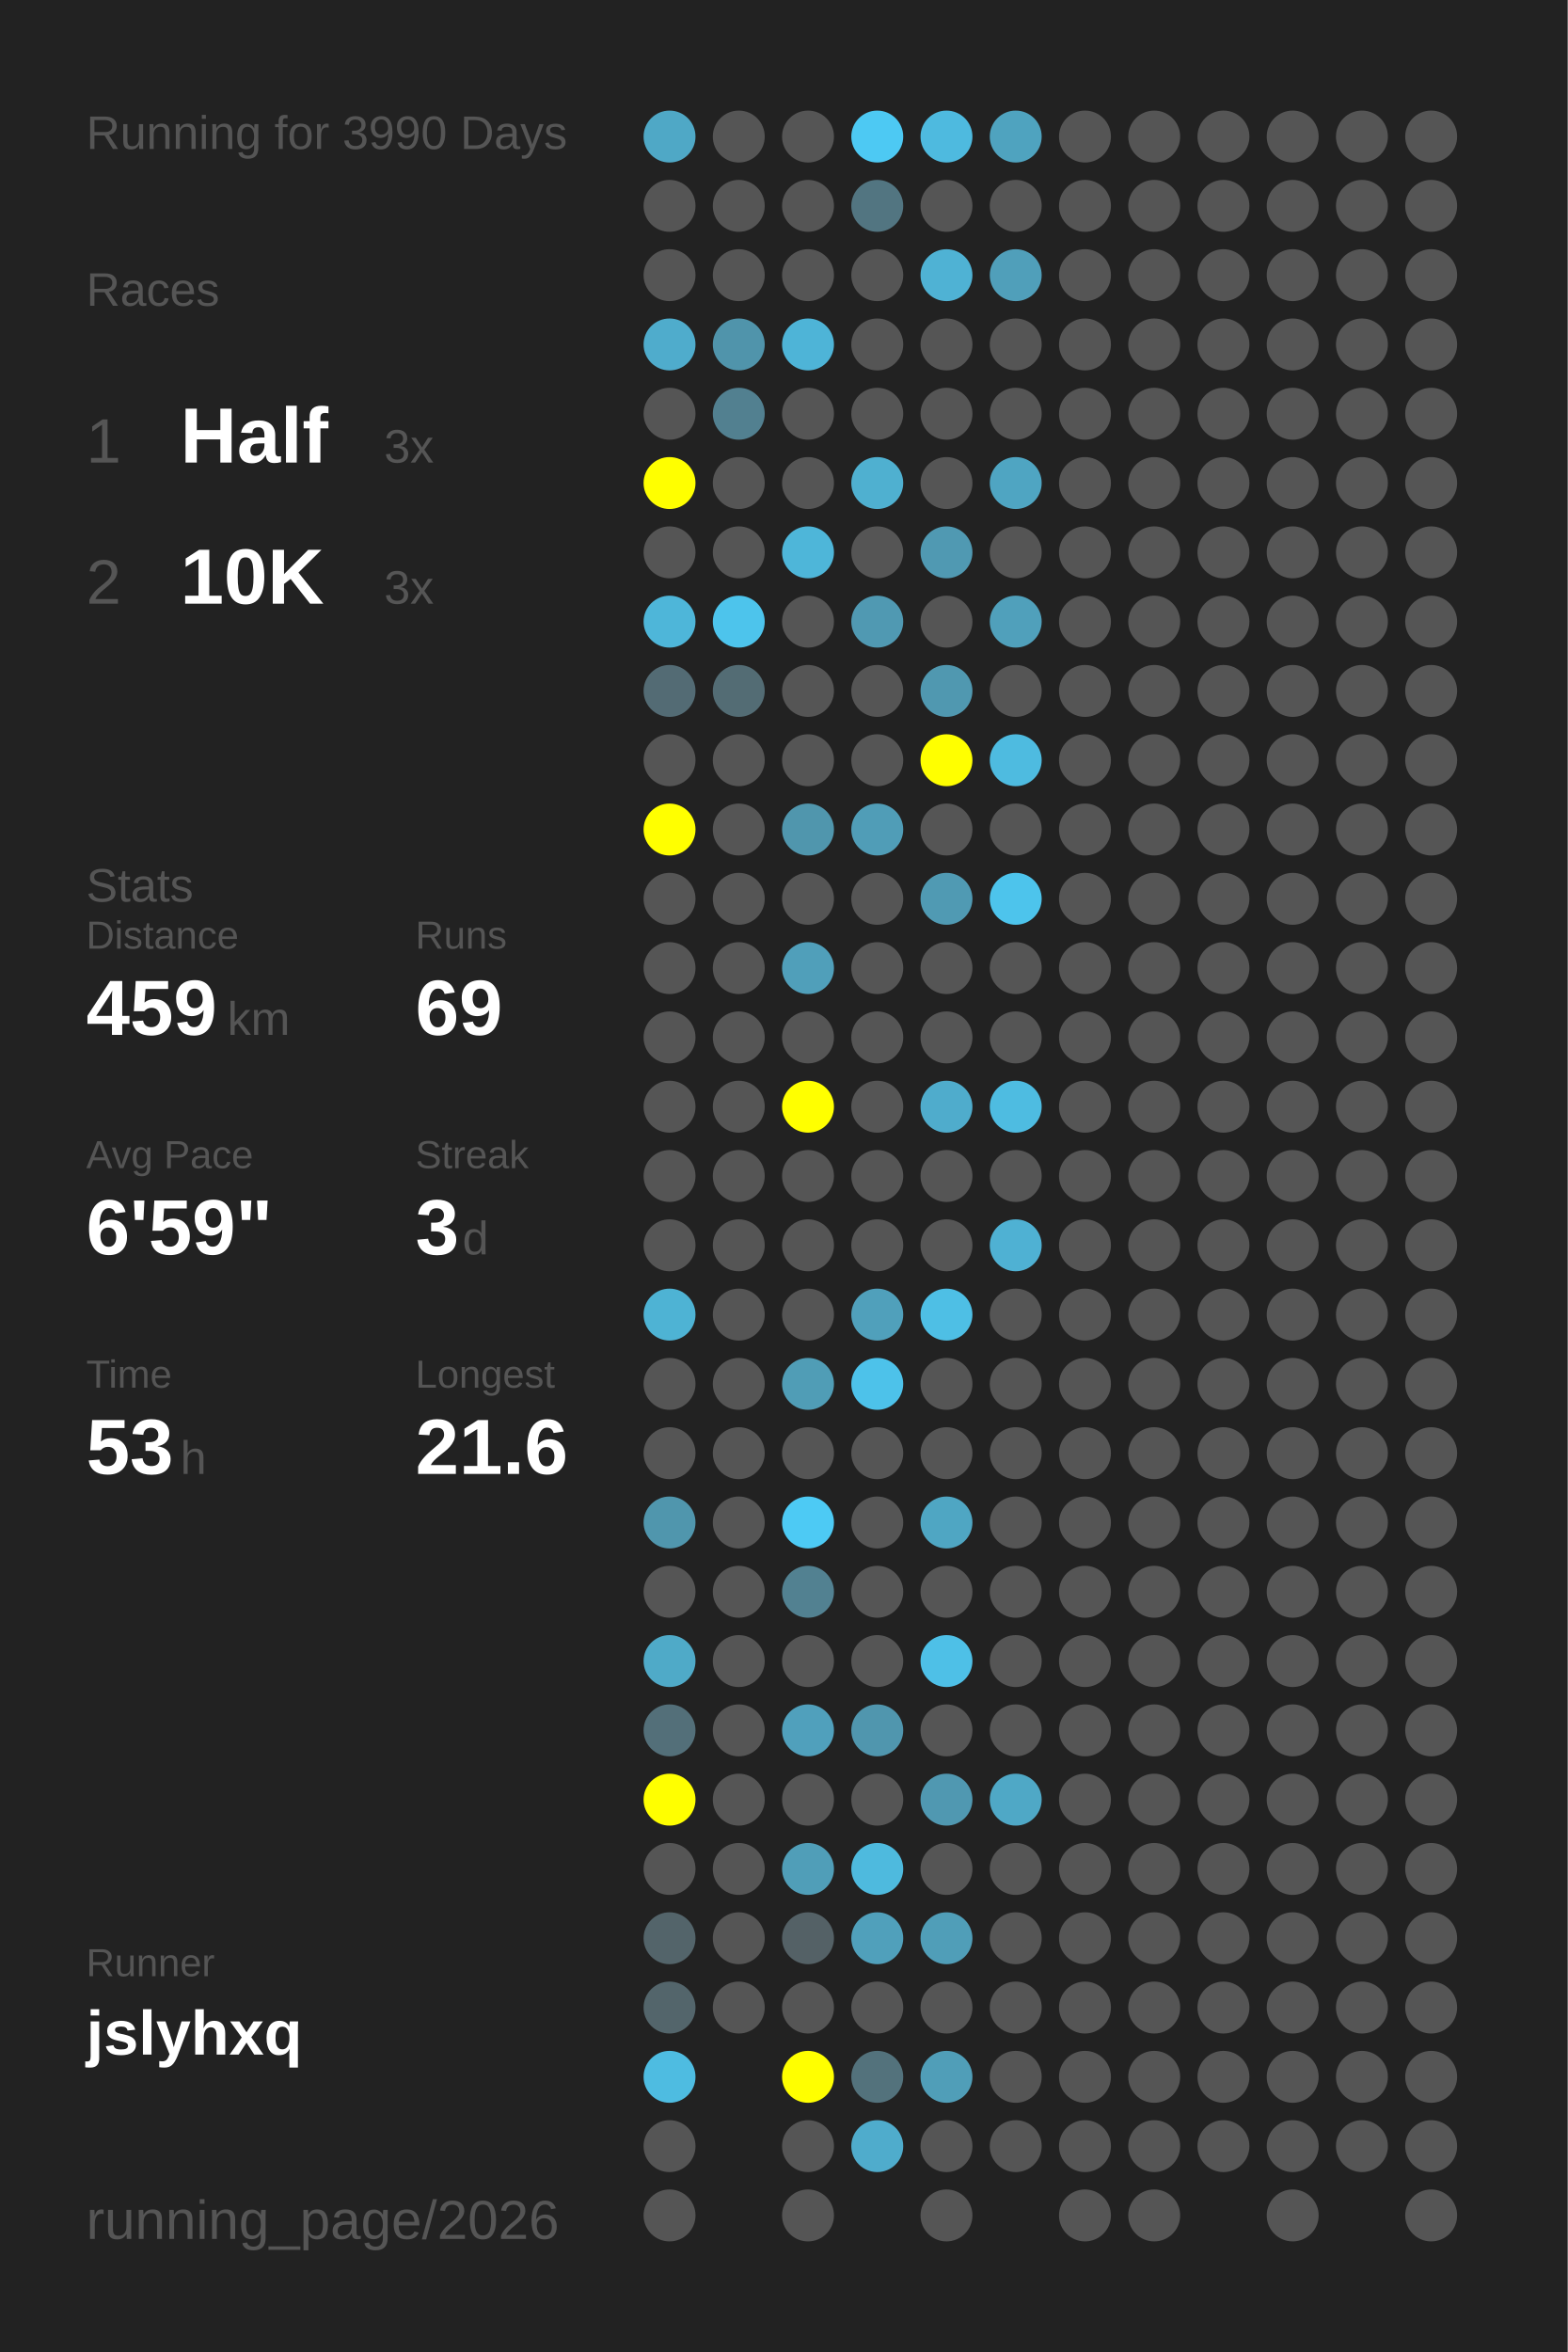
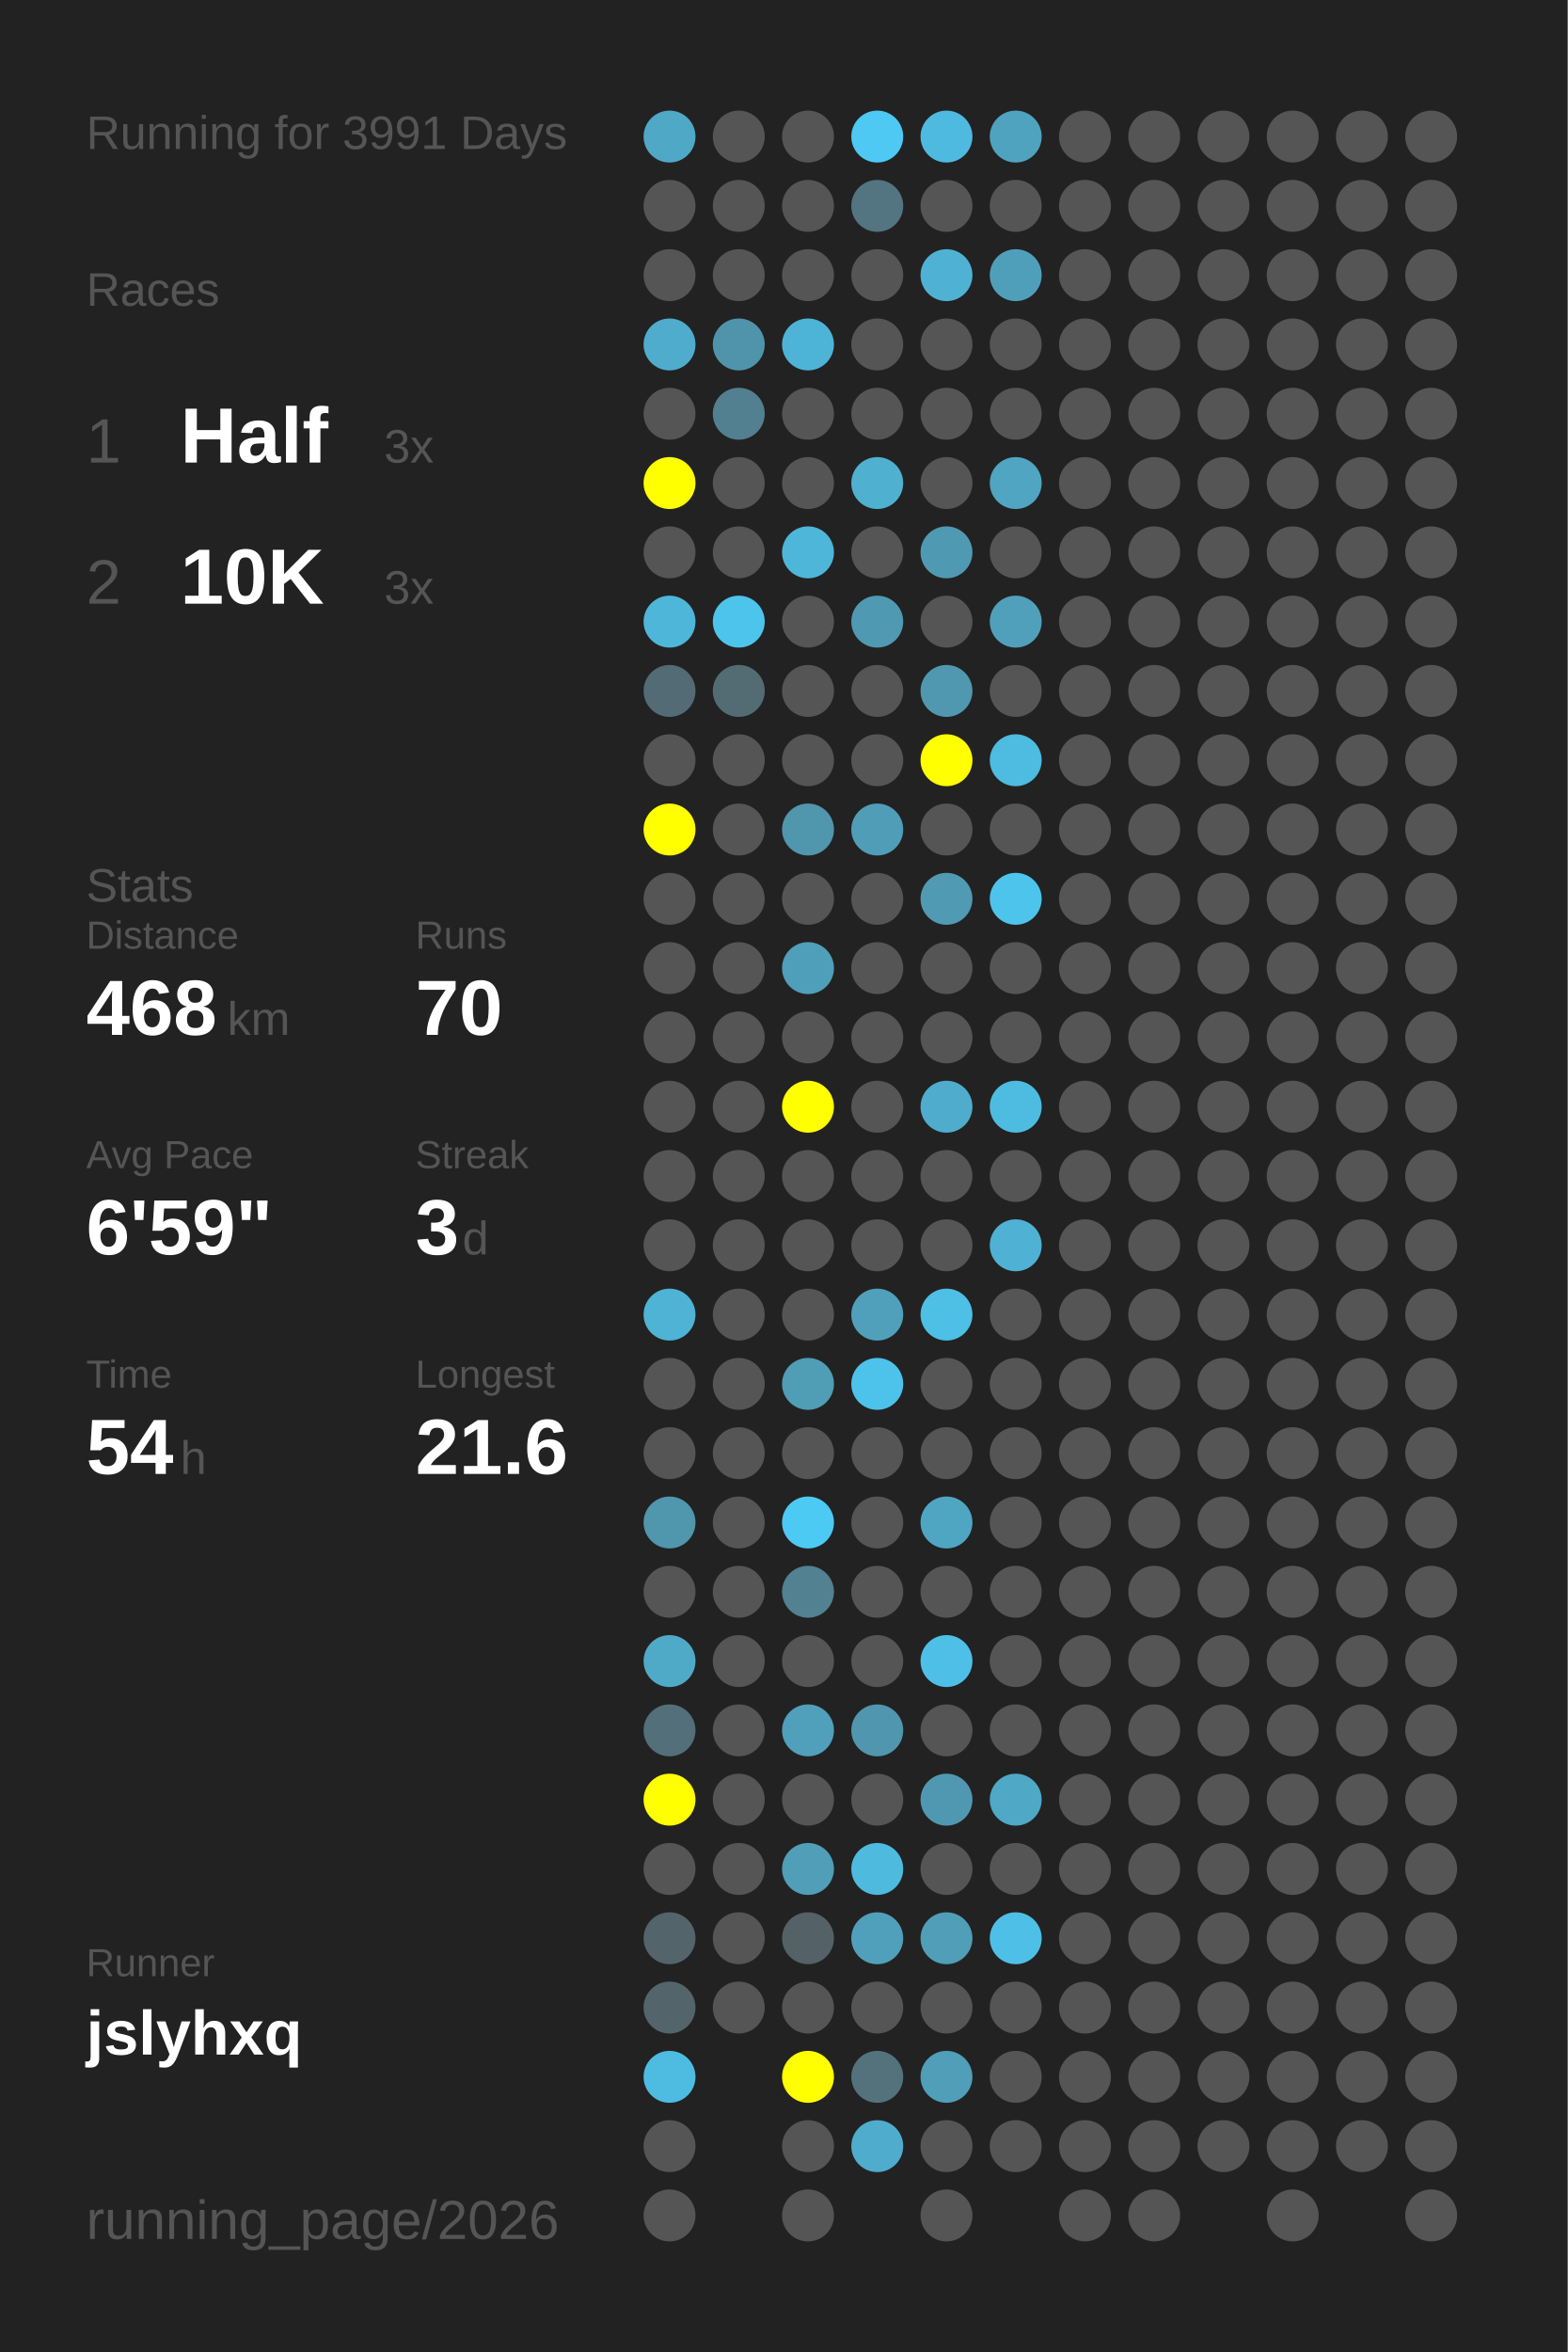
<svg xmlns="http://www.w3.org/2000/svg" baseProfile="full" height="300mm" version="1.1" viewBox="0,0,200,300" width="200mm">
  <defs />
  <rect fill="#222222" height="300" width="200" x="0" y="0" />
-   <text fill="#555555" style="font-size:6px; font-family:Arial;" x="11" y="19">Running for 3990 Days</text>
+   <text fill="#555555" style="font-size:6px; font-family:Arial;" x="11" y="19">Running for 3991 Days</text>
  <text fill="#555555" style="font-size:6px; font-family:Arial;" x="11" y="39">Races</text>
  <text fill="#555555" style="font-size:8px; font-family:Arial;" x="11" y="59">1</text>
  <text fill="#FFFFFF" style="font-size:10px; font-family:Arial; font-weight:bold;" x="23" y="59">Half</text>
  <text fill="#555555" style="font-size:6px; font-family:Arial;" x="49" y="59">3x</text>
  <text fill="#555555" style="font-size:8px; font-family:Arial;" x="11" y="77">2</text>
  <text fill="#FFFFFF" style="font-size:10px; font-family:Arial; font-weight:bold;" x="23" y="77">10K</text>
  <text fill="#555555" style="font-size:6px; font-family:Arial;" x="49" y="77">3x</text>
  <text fill="#555555" style="font-size:6px; font-family:Arial;" x="11" y="115">Stats</text>
  <text fill="#555555" style="font-size:5px; font-family:Arial;" x="11" y="121">Distance</text>
-   <text fill="#FFFFFF" style="font-size:10px; font-family:Arial; font-weight:bold;" x="11" y="132">459</text>
+   <text fill="#FFFFFF" style="font-size:10px; font-family:Arial; font-weight:bold;" x="11" y="132">468</text>
  <text fill="#555555" style="font-size:6px; font-family:Arial;" x="29" y="132">km</text>
  <text fill="#555555" style="font-size:5px; font-family:Arial;" x="53" y="121">Runs</text>
-   <text fill="#FFFFFF" style="font-size:10px; font-family:Arial; font-weight:bold;" x="53" y="132">69</text>
+   <text fill="#FFFFFF" style="font-size:10px; font-family:Arial; font-weight:bold;" x="53" y="132">70</text>
  <text fill="#555555" style="font-size:5px; font-family:Arial;" x="11" y="149">Avg Pace</text>
  <text fill="#FFFFFF" style="font-size:10px; font-family:Arial; font-weight:bold;" x="11" y="160">6'59"</text>
  <text fill="#555555" style="font-size:5px; font-family:Arial;" x="53" y="149">Streak</text>
  <text fill="#FFFFFF" style="font-size:10px; font-family:Arial; font-weight:bold;" x="53" y="160">3</text>
  <text fill="#555555" style="font-size:6px; font-family:Arial;" x="59" y="160">d</text>
  <text fill="#555555" style="font-size:5px; font-family:Arial;" x="11" y="177">Time</text>
-   <text fill="#FFFFFF" style="font-size:10px; font-family:Arial; font-weight:bold;" x="11" y="188">53</text>
+   <text fill="#FFFFFF" style="font-size:10px; font-family:Arial; font-weight:bold;" x="11" y="188">54</text>
  <text fill="#555555" style="font-size:6px; font-family:Arial;" x="23" y="188">h</text>
  <text fill="#555555" style="font-size:5px; font-family:Arial;" x="53" y="177">Longest</text>
  <text fill="#FFFFFF" style="font-size:10px; font-family:Arial; font-weight:bold;" x="53" y="188">21.6</text>
  <text fill="#555555" style="font-size:5px; font-family:Arial;" x="11" y="252.065">Runner</text>
  <text fill="#FFFFFF" style="font-size:8px; font-family:Arial; font-weight:bold;" x="11" y="262.065">jslyhxq</text>
  <text fill="#555555" style="font-size:7px; font-family:Arial;" x="11" y="285.581">running_page/2026</text>
  <circle cx="85.417" cy="17.419" fill="#4fa8c6" r="3.312" />
  <circle cx="85.417" cy="26.258" fill="#555555" r="3.312" />
  <circle cx="85.417" cy="35.097" fill="#555555" r="3.312" />
  <circle cx="85.417" cy="43.935" fill="#4faccc" r="3.312" />
  <circle cx="85.417" cy="52.774" fill="#555555" r="3.312" />
  <circle cx="85.417" cy="61.613" fill="#FFFF00" r="3.312" />
  <circle cx="85.417" cy="70.452" fill="#555555" r="3.312" />
  <circle cx="85.417" cy="79.29" fill="#4eb6d9" r="3.312" />
  <circle cx="85.417" cy="88.129" fill="#536b74" r="3.312" />
  <circle cx="85.417" cy="96.968" fill="#555555" r="3.312" />
  <circle cx="85.417" cy="105.806" fill="#FFFF00" r="3.312" />
  <circle cx="85.417" cy="114.645" fill="#555555" r="3.312" />
  <circle cx="85.417" cy="123.484" fill="#555555" r="3.312" />
  <circle cx="85.417" cy="132.323" fill="#555555" r="3.312" />
  <circle cx="85.417" cy="141.161" fill="#555555" r="3.312" />
  <circle cx="85.417" cy="150" fill="#555555" r="3.312" />
  <circle cx="85.417" cy="158.839" fill="#555555" r="3.312" />
  <circle cx="85.417" cy="167.677" fill="#4eb3d4" r="3.312" />
  <circle cx="85.417" cy="176.516" fill="#555555" r="3.312" />
  <circle cx="85.417" cy="185.355" fill="#555555" r="3.312" />
  <circle cx="85.417" cy="194.194" fill="#5096ad" r="3.312" />
  <circle cx="85.417" cy="203.032" fill="#555555" r="3.312" />
  <circle cx="85.417" cy="211.871" fill="#4faac8" r="3.312" />
  <circle cx="85.417" cy="220.71" fill="#536f79" r="3.312" />
  <circle cx="85.417" cy="229.548" fill="#FFFF00" r="3.312" />
  <circle cx="85.417" cy="238.387" fill="#555555" r="3.312" />
  <circle cx="85.417" cy="247.226" fill="#53646a" r="3.312" />
  <circle cx="85.417" cy="256.065" fill="#53656b" r="3.312" />
  <circle cx="85.417" cy="264.903" fill="#4ebce1" r="3.312" />
  <circle cx="85.417" cy="273.742" fill="#555555" r="3.312" />
  <circle cx="85.417" cy="282.581" fill="#555555" r="3.312" />
  <circle cx="94.25" cy="17.419" fill="#555555" r="3.312" />
  <circle cx="94.25" cy="26.258" fill="#555555" r="3.312" />
  <circle cx="94.25" cy="35.097" fill="#555555" r="3.312" />
  <circle cx="94.25" cy="43.935" fill="#5094ab" r="3.312" />
  <circle cx="94.25" cy="52.774" fill="#528090" r="3.312" />
  <circle cx="94.25" cy="61.613" fill="#555555" r="3.312" />
  <circle cx="94.25" cy="70.452" fill="#555555" r="3.312" />
  <circle cx="94.25" cy="79.29" fill="#4dc4ec" r="3.312" />
  <circle cx="94.25" cy="88.129" fill="#536c74" r="3.312" />
  <circle cx="94.25" cy="96.968" fill="#555555" r="3.312" />
  <circle cx="94.25" cy="105.806" fill="#555555" r="3.312" />
  <circle cx="94.25" cy="114.645" fill="#555555" r="3.312" />
  <circle cx="94.25" cy="123.484" fill="#555555" r="3.312" />
  <circle cx="94.25" cy="132.323" fill="#555555" r="3.312" />
  <circle cx="94.25" cy="141.161" fill="#555555" r="3.312" />
  <circle cx="94.25" cy="150" fill="#555555" r="3.312" />
  <circle cx="94.25" cy="158.839" fill="#555555" r="3.312" />
  <circle cx="94.25" cy="167.677" fill="#555555" r="3.312" />
  <circle cx="94.25" cy="176.516" fill="#555555" r="3.312" />
  <circle cx="94.25" cy="185.355" fill="#555555" r="3.312" />
  <circle cx="94.25" cy="194.194" fill="#555555" r="3.312" />
  <circle cx="94.25" cy="203.032" fill="#555555" r="3.312" />
  <circle cx="94.25" cy="211.871" fill="#555555" r="3.312" />
  <circle cx="94.25" cy="220.71" fill="#555555" r="3.312" />
  <circle cx="94.25" cy="229.548" fill="#555555" r="3.312" />
  <circle cx="94.25" cy="238.387" fill="#555555" r="3.312" />
  <circle cx="94.25" cy="247.226" fill="#555555" r="3.312" />
  <circle cx="94.25" cy="256.065" fill="#555555" r="3.312" />
  <circle cx="103.083" cy="17.419" fill="#555555" r="3.312" />
  <circle cx="103.083" cy="26.258" fill="#555555" r="3.312" />
  <circle cx="103.083" cy="35.097" fill="#555555" r="3.312" />
  <circle cx="103.083" cy="43.935" fill="#4eb4d7" r="3.312" />
  <circle cx="103.083" cy="52.774" fill="#555555" r="3.312" />
  <circle cx="103.083" cy="61.613" fill="#555555" r="3.312" />
  <circle cx="103.083" cy="70.452" fill="#4eb6d9" r="3.312" />
  <circle cx="103.083" cy="79.29" fill="#555555" r="3.312" />
  <circle cx="103.083" cy="88.129" fill="#555555" r="3.312" />
  <circle cx="103.083" cy="96.968" fill="#555555" r="3.312" />
  <circle cx="103.083" cy="105.806" fill="#5096ad" r="3.312" />
  <circle cx="103.083" cy="114.645" fill="#555555" r="3.312" />
  <circle cx="103.083" cy="123.484" fill="#509fba" r="3.312" />
  <circle cx="103.083" cy="132.323" fill="#555555" r="3.312" />
  <circle cx="103.083" cy="141.161" fill="#FFFF00" r="3.312" />
  <circle cx="103.083" cy="150" fill="#555555" r="3.312" />
  <circle cx="103.083" cy="158.839" fill="#555555" r="3.312" />
  <circle cx="103.083" cy="167.677" fill="#555555" r="3.312" />
  <circle cx="103.083" cy="176.516" fill="#509db6" r="3.312" />
  <circle cx="103.083" cy="185.355" fill="#555555" r="3.312" />
  <circle cx="103.083" cy="194.194" fill="#4dcaf4" r="3.312" />
  <circle cx="103.083" cy="203.032" fill="#528191" r="3.312" />
  <circle cx="103.083" cy="211.871" fill="#555555" r="3.312" />
  <circle cx="103.083" cy="220.71" fill="#50a0bc" r="3.312" />
  <circle cx="103.083" cy="229.548" fill="#555555" r="3.312" />
  <circle cx="103.083" cy="238.387" fill="#509eb8" r="3.312" />
  <circle cx="103.083" cy="247.226" fill="#546166" r="3.312" />
  <circle cx="103.083" cy="256.065" fill="#555555" r="3.312" />
  <circle cx="103.083" cy="264.903" fill="#FFFF00" r="3.312" />
  <circle cx="103.083" cy="273.742" fill="#555555" r="3.312" />
  <circle cx="103.083" cy="282.581" fill="#555555" r="3.312" />
  <circle cx="111.917" cy="17.419" fill="#4dc9f3" r="3.312" />
  <circle cx="111.917" cy="26.258" fill="#527581" r="3.312" />
  <circle cx="111.917" cy="35.097" fill="#555555" r="3.312" />
  <circle cx="111.917" cy="43.935" fill="#555555" r="3.312" />
  <circle cx="111.917" cy="52.774" fill="#555555" r="3.312" />
  <circle cx="111.917" cy="61.613" fill="#4fb0d0" r="3.312" />
  <circle cx="111.917" cy="70.452" fill="#555555" r="3.312" />
  <circle cx="111.917" cy="79.29" fill="#5099b2" r="3.312" />
  <circle cx="111.917" cy="88.129" fill="#555555" r="3.312" />
  <circle cx="111.917" cy="96.968" fill="#555555" r="3.312" />
  <circle cx="111.917" cy="105.806" fill="#509db7" r="3.312" />
  <circle cx="111.917" cy="114.645" fill="#555555" r="3.312" />
  <circle cx="111.917" cy="123.484" fill="#555555" r="3.312" />
  <circle cx="111.917" cy="132.323" fill="#555555" r="3.312" />
  <circle cx="111.917" cy="141.161" fill="#555555" r="3.312" />
  <circle cx="111.917" cy="150" fill="#555555" r="3.312" />
  <circle cx="111.917" cy="158.839" fill="#555555" r="3.312" />
  <circle cx="111.917" cy="167.677" fill="#50a0bb" r="3.312" />
  <circle cx="111.917" cy="176.516" fill="#4dc2ea" r="3.312" />
  <circle cx="111.917" cy="185.355" fill="#555555" r="3.312" />
  <circle cx="111.917" cy="194.194" fill="#555555" r="3.312" />
  <circle cx="111.917" cy="203.032" fill="#555555" r="3.312" />
  <circle cx="111.917" cy="211.871" fill="#555555" r="3.312" />
  <circle cx="111.917" cy="220.71" fill="#5096ae" r="3.312" />
  <circle cx="111.917" cy="229.548" fill="#555555" r="3.312" />
  <circle cx="111.917" cy="238.387" fill="#4ebade" r="3.312" />
  <circle cx="111.917" cy="247.226" fill="#50a0bb" r="3.312" />
  <circle cx="111.917" cy="256.065" fill="#555555" r="3.312" />
  <circle cx="111.917" cy="264.903" fill="#53727c" r="3.312" />
  <circle cx="111.917" cy="273.742" fill="#4faccc" r="3.312" />
  <circle cx="120.75" cy="17.419" fill="#4ebadf" r="3.312" />
  <circle cx="120.75" cy="26.258" fill="#555555" r="3.312" />
  <circle cx="120.75" cy="35.097" fill="#4fb2d4" r="3.312" />
  <circle cx="120.75" cy="43.935" fill="#555555" r="3.312" />
  <circle cx="120.75" cy="52.774" fill="#555555" r="3.312" />
  <circle cx="120.75" cy="61.613" fill="#555555" r="3.312" />
  <circle cx="120.75" cy="70.452" fill="#5099b2" r="3.312" />
  <circle cx="120.75" cy="79.29" fill="#555555" r="3.312" />
  <circle cx="120.75" cy="88.129" fill="#5098b0" r="3.312" />
  <circle cx="120.75" cy="96.968" fill="#FFFF00" r="3.312" />
  <circle cx="120.75" cy="105.806" fill="#555555" r="3.312" />
  <circle cx="120.75" cy="114.645" fill="#509ab3" r="3.312" />
  <circle cx="120.75" cy="123.484" fill="#555555" r="3.312" />
  <circle cx="120.75" cy="132.323" fill="#555555" r="3.312" />
  <circle cx="120.75" cy="141.161" fill="#4faccc" r="3.312" />
  <circle cx="120.75" cy="150" fill="#555555" r="3.312" />
  <circle cx="120.75" cy="158.839" fill="#555555" r="3.312" />
  <circle cx="120.75" cy="167.677" fill="#4ebfe5" r="3.312" />
  <circle cx="120.75" cy="176.516" fill="#555555" r="3.312" />
  <circle cx="120.75" cy="185.355" fill="#555555" r="3.312" />
  <circle cx="120.75" cy="194.194" fill="#4fa6c3" r="3.312" />
  <circle cx="120.75" cy="203.032" fill="#555555" r="3.312" />
  <circle cx="120.75" cy="211.871" fill="#4ec0e7" r="3.312" />
  <circle cx="120.75" cy="220.71" fill="#555555" r="3.312" />
  <circle cx="120.75" cy="229.548" fill="#5098b1" r="3.312" />
  <circle cx="120.75" cy="238.387" fill="#555555" r="3.312" />
  <circle cx="120.75" cy="247.226" fill="#509eb8" r="3.312" />
  <circle cx="120.75" cy="256.065" fill="#555555" r="3.312" />
  <circle cx="120.75" cy="264.903" fill="#509eb8" r="3.312" />
  <circle cx="120.75" cy="273.742" fill="#555555" r="3.312" />
  <circle cx="120.75" cy="282.581" fill="#555555" r="3.312" />
  <circle cx="129.583" cy="17.419" fill="#4fa3bf" r="3.312" />
  <circle cx="129.583" cy="26.258" fill="#555555" r="3.312" />
  <circle cx="129.583" cy="35.097" fill="#509fba" r="3.312" />
  <circle cx="129.583" cy="43.935" fill="#555555" r="3.312" />
  <circle cx="129.583" cy="52.774" fill="#555555" r="3.312" />
  <circle cx="129.583" cy="61.613" fill="#4fa5c2" r="3.312" />
  <circle cx="129.583" cy="70.452" fill="#555555" r="3.312" />
  <circle cx="129.583" cy="79.29" fill="#50a0bb" r="3.312" />
  <circle cx="129.583" cy="88.129" fill="#555555" r="3.312" />
  <circle cx="129.583" cy="96.968" fill="#4ebbe0" r="3.312" />
  <circle cx="129.583" cy="105.806" fill="#555555" r="3.312" />
  <circle cx="129.583" cy="114.645" fill="#4dc4ec" r="3.312" />
  <circle cx="129.583" cy="123.484" fill="#555555" r="3.312" />
  <circle cx="129.583" cy="132.323" fill="#555555" r="3.312" />
  <circle cx="129.583" cy="141.161" fill="#4ebce1" r="3.312" />
  <circle cx="129.583" cy="150" fill="#555555" r="3.312" />
  <circle cx="129.583" cy="158.839" fill="#4fb1d3" r="3.312" />
  <circle cx="129.583" cy="167.677" fill="#555555" r="3.312" />
  <circle cx="129.583" cy="176.516" fill="#555555" r="3.312" />
  <circle cx="129.583" cy="185.355" fill="#555555" r="3.312" />
  <circle cx="129.583" cy="194.194" fill="#555555" r="3.312" />
  <circle cx="129.583" cy="203.032" fill="#555555" r="3.312" />
  <circle cx="129.583" cy="211.871" fill="#555555" r="3.312" />
  <circle cx="129.583" cy="220.71" fill="#555555" r="3.312" />
  <circle cx="129.583" cy="229.548" fill="#4fa8c6" r="3.312" />
  <circle cx="129.583" cy="238.387" fill="#555555" r="3.312" />
-   <circle cx="129.583" cy="247.226" fill="#555555" r="3.312" />
+   <circle cx="129.583" cy="247.226" fill="#4ec0e7" r="3.312" />
  <circle cx="129.583" cy="256.065" fill="#555555" r="3.312" />
  <circle cx="129.583" cy="264.903" fill="#555555" r="3.312" />
  <circle cx="129.583" cy="273.742" fill="#555555" r="3.312" />
  <circle cx="138.417" cy="17.419" fill="#555555" r="3.312" />
  <circle cx="138.417" cy="26.258" fill="#555555" r="3.312" />
  <circle cx="138.417" cy="35.097" fill="#555555" r="3.312" />
  <circle cx="138.417" cy="43.935" fill="#555555" r="3.312" />
  <circle cx="138.417" cy="52.774" fill="#555555" r="3.312" />
  <circle cx="138.417" cy="61.613" fill="#555555" r="3.312" />
  <circle cx="138.417" cy="70.452" fill="#555555" r="3.312" />
  <circle cx="138.417" cy="79.29" fill="#555555" r="3.312" />
  <circle cx="138.417" cy="88.129" fill="#555555" r="3.312" />
  <circle cx="138.417" cy="96.968" fill="#555555" r="3.312" />
  <circle cx="138.417" cy="105.806" fill="#555555" r="3.312" />
  <circle cx="138.417" cy="114.645" fill="#555555" r="3.312" />
  <circle cx="138.417" cy="123.484" fill="#555555" r="3.312" />
  <circle cx="138.417" cy="132.323" fill="#555555" r="3.312" />
  <circle cx="138.417" cy="141.161" fill="#555555" r="3.312" />
  <circle cx="138.417" cy="150" fill="#555555" r="3.312" />
  <circle cx="138.417" cy="158.839" fill="#555555" r="3.312" />
  <circle cx="138.417" cy="167.677" fill="#555555" r="3.312" />
  <circle cx="138.417" cy="176.516" fill="#555555" r="3.312" />
  <circle cx="138.417" cy="185.355" fill="#555555" r="3.312" />
  <circle cx="138.417" cy="194.194" fill="#555555" r="3.312" />
  <circle cx="138.417" cy="203.032" fill="#555555" r="3.312" />
  <circle cx="138.417" cy="211.871" fill="#555555" r="3.312" />
  <circle cx="138.417" cy="220.71" fill="#555555" r="3.312" />
  <circle cx="138.417" cy="229.548" fill="#555555" r="3.312" />
  <circle cx="138.417" cy="238.387" fill="#555555" r="3.312" />
  <circle cx="138.417" cy="247.226" fill="#555555" r="3.312" />
  <circle cx="138.417" cy="256.065" fill="#555555" r="3.312" />
  <circle cx="138.417" cy="264.903" fill="#555555" r="3.312" />
  <circle cx="138.417" cy="273.742" fill="#555555" r="3.312" />
  <circle cx="138.417" cy="282.581" fill="#555555" r="3.312" />
  <circle cx="147.25" cy="17.419" fill="#555555" r="3.312" />
  <circle cx="147.25" cy="26.258" fill="#555555" r="3.312" />
  <circle cx="147.25" cy="35.097" fill="#555555" r="3.312" />
  <circle cx="147.25" cy="43.935" fill="#555555" r="3.312" />
  <circle cx="147.25" cy="52.774" fill="#555555" r="3.312" />
  <circle cx="147.25" cy="61.613" fill="#555555" r="3.312" />
  <circle cx="147.25" cy="70.452" fill="#555555" r="3.312" />
  <circle cx="147.25" cy="79.29" fill="#555555" r="3.312" />
  <circle cx="147.25" cy="88.129" fill="#555555" r="3.312" />
  <circle cx="147.25" cy="96.968" fill="#555555" r="3.312" />
  <circle cx="147.25" cy="105.806" fill="#555555" r="3.312" />
  <circle cx="147.25" cy="114.645" fill="#555555" r="3.312" />
  <circle cx="147.25" cy="123.484" fill="#555555" r="3.312" />
  <circle cx="147.25" cy="132.323" fill="#555555" r="3.312" />
  <circle cx="147.25" cy="141.161" fill="#555555" r="3.312" />
  <circle cx="147.25" cy="150" fill="#555555" r="3.312" />
  <circle cx="147.25" cy="158.839" fill="#555555" r="3.312" />
  <circle cx="147.25" cy="167.677" fill="#555555" r="3.312" />
  <circle cx="147.25" cy="176.516" fill="#555555" r="3.312" />
  <circle cx="147.25" cy="185.355" fill="#555555" r="3.312" />
  <circle cx="147.25" cy="194.194" fill="#555555" r="3.312" />
  <circle cx="147.25" cy="203.032" fill="#555555" r="3.312" />
  <circle cx="147.25" cy="211.871" fill="#555555" r="3.312" />
  <circle cx="147.25" cy="220.71" fill="#555555" r="3.312" />
  <circle cx="147.25" cy="229.548" fill="#555555" r="3.312" />
  <circle cx="147.25" cy="238.387" fill="#555555" r="3.312" />
  <circle cx="147.25" cy="247.226" fill="#555555" r="3.312" />
  <circle cx="147.25" cy="256.065" fill="#555555" r="3.312" />
  <circle cx="147.25" cy="264.903" fill="#555555" r="3.312" />
  <circle cx="147.25" cy="273.742" fill="#555555" r="3.312" />
  <circle cx="147.25" cy="282.581" fill="#555555" r="3.312" />
  <circle cx="156.083" cy="17.419" fill="#555555" r="3.312" />
  <circle cx="156.083" cy="26.258" fill="#555555" r="3.312" />
  <circle cx="156.083" cy="35.097" fill="#555555" r="3.312" />
  <circle cx="156.083" cy="43.935" fill="#555555" r="3.312" />
  <circle cx="156.083" cy="52.774" fill="#555555" r="3.312" />
  <circle cx="156.083" cy="61.613" fill="#555555" r="3.312" />
  <circle cx="156.083" cy="70.452" fill="#555555" r="3.312" />
  <circle cx="156.083" cy="79.29" fill="#555555" r="3.312" />
  <circle cx="156.083" cy="88.129" fill="#555555" r="3.312" />
  <circle cx="156.083" cy="96.968" fill="#555555" r="3.312" />
  <circle cx="156.083" cy="105.806" fill="#555555" r="3.312" />
  <circle cx="156.083" cy="114.645" fill="#555555" r="3.312" />
  <circle cx="156.083" cy="123.484" fill="#555555" r="3.312" />
  <circle cx="156.083" cy="132.323" fill="#555555" r="3.312" />
  <circle cx="156.083" cy="141.161" fill="#555555" r="3.312" />
  <circle cx="156.083" cy="150" fill="#555555" r="3.312" />
  <circle cx="156.083" cy="158.839" fill="#555555" r="3.312" />
  <circle cx="156.083" cy="167.677" fill="#555555" r="3.312" />
  <circle cx="156.083" cy="176.516" fill="#555555" r="3.312" />
  <circle cx="156.083" cy="185.355" fill="#555555" r="3.312" />
  <circle cx="156.083" cy="194.194" fill="#555555" r="3.312" />
  <circle cx="156.083" cy="203.032" fill="#555555" r="3.312" />
  <circle cx="156.083" cy="211.871" fill="#555555" r="3.312" />
  <circle cx="156.083" cy="220.71" fill="#555555" r="3.312" />
  <circle cx="156.083" cy="229.548" fill="#555555" r="3.312" />
  <circle cx="156.083" cy="238.387" fill="#555555" r="3.312" />
  <circle cx="156.083" cy="247.226" fill="#555555" r="3.312" />
  <circle cx="156.083" cy="256.065" fill="#555555" r="3.312" />
  <circle cx="156.083" cy="264.903" fill="#555555" r="3.312" />
  <circle cx="156.083" cy="273.742" fill="#555555" r="3.312" />
  <circle cx="164.917" cy="17.419" fill="#555555" r="3.312" />
  <circle cx="164.917" cy="26.258" fill="#555555" r="3.312" />
  <circle cx="164.917" cy="35.097" fill="#555555" r="3.312" />
  <circle cx="164.917" cy="43.935" fill="#555555" r="3.312" />
  <circle cx="164.917" cy="52.774" fill="#555555" r="3.312" />
  <circle cx="164.917" cy="61.613" fill="#555555" r="3.312" />
  <circle cx="164.917" cy="70.452" fill="#555555" r="3.312" />
  <circle cx="164.917" cy="79.29" fill="#555555" r="3.312" />
  <circle cx="164.917" cy="88.129" fill="#555555" r="3.312" />
  <circle cx="164.917" cy="96.968" fill="#555555" r="3.312" />
  <circle cx="164.917" cy="105.806" fill="#555555" r="3.312" />
  <circle cx="164.917" cy="114.645" fill="#555555" r="3.312" />
  <circle cx="164.917" cy="123.484" fill="#555555" r="3.312" />
  <circle cx="164.917" cy="132.323" fill="#555555" r="3.312" />
  <circle cx="164.917" cy="141.161" fill="#555555" r="3.312" />
  <circle cx="164.917" cy="150" fill="#555555" r="3.312" />
  <circle cx="164.917" cy="158.839" fill="#555555" r="3.312" />
  <circle cx="164.917" cy="167.677" fill="#555555" r="3.312" />
  <circle cx="164.917" cy="176.516" fill="#555555" r="3.312" />
  <circle cx="164.917" cy="185.355" fill="#555555" r="3.312" />
  <circle cx="164.917" cy="194.194" fill="#555555" r="3.312" />
  <circle cx="164.917" cy="203.032" fill="#555555" r="3.312" />
  <circle cx="164.917" cy="211.871" fill="#555555" r="3.312" />
  <circle cx="164.917" cy="220.71" fill="#555555" r="3.312" />
  <circle cx="164.917" cy="229.548" fill="#555555" r="3.312" />
  <circle cx="164.917" cy="238.387" fill="#555555" r="3.312" />
  <circle cx="164.917" cy="247.226" fill="#555555" r="3.312" />
  <circle cx="164.917" cy="256.065" fill="#555555" r="3.312" />
  <circle cx="164.917" cy="264.903" fill="#555555" r="3.312" />
  <circle cx="164.917" cy="273.742" fill="#555555" r="3.312" />
  <circle cx="164.917" cy="282.581" fill="#555555" r="3.312" />
  <circle cx="173.75" cy="17.419" fill="#555555" r="3.312" />
  <circle cx="173.75" cy="26.258" fill="#555555" r="3.312" />
  <circle cx="173.75" cy="35.097" fill="#555555" r="3.312" />
  <circle cx="173.75" cy="43.935" fill="#555555" r="3.312" />
  <circle cx="173.75" cy="52.774" fill="#555555" r="3.312" />
  <circle cx="173.75" cy="61.613" fill="#555555" r="3.312" />
  <circle cx="173.75" cy="70.452" fill="#555555" r="3.312" />
  <circle cx="173.75" cy="79.29" fill="#555555" r="3.312" />
  <circle cx="173.75" cy="88.129" fill="#555555" r="3.312" />
  <circle cx="173.75" cy="96.968" fill="#555555" r="3.312" />
  <circle cx="173.75" cy="105.806" fill="#555555" r="3.312" />
  <circle cx="173.75" cy="114.645" fill="#555555" r="3.312" />
  <circle cx="173.75" cy="123.484" fill="#555555" r="3.312" />
  <circle cx="173.75" cy="132.323" fill="#555555" r="3.312" />
  <circle cx="173.75" cy="141.161" fill="#555555" r="3.312" />
  <circle cx="173.75" cy="150" fill="#555555" r="3.312" />
  <circle cx="173.75" cy="158.839" fill="#555555" r="3.312" />
  <circle cx="173.75" cy="167.677" fill="#555555" r="3.312" />
  <circle cx="173.75" cy="176.516" fill="#555555" r="3.312" />
  <circle cx="173.75" cy="185.355" fill="#555555" r="3.312" />
  <circle cx="173.75" cy="194.194" fill="#555555" r="3.312" />
  <circle cx="173.75" cy="203.032" fill="#555555" r="3.312" />
  <circle cx="173.75" cy="211.871" fill="#555555" r="3.312" />
  <circle cx="173.75" cy="220.71" fill="#555555" r="3.312" />
  <circle cx="173.75" cy="229.548" fill="#555555" r="3.312" />
  <circle cx="173.75" cy="238.387" fill="#555555" r="3.312" />
  <circle cx="173.75" cy="247.226" fill="#555555" r="3.312" />
  <circle cx="173.75" cy="256.065" fill="#555555" r="3.312" />
  <circle cx="173.75" cy="264.903" fill="#555555" r="3.312" />
  <circle cx="173.75" cy="273.742" fill="#555555" r="3.312" />
  <circle cx="182.583" cy="17.419" fill="#555555" r="3.312" />
  <circle cx="182.583" cy="26.258" fill="#555555" r="3.312" />
  <circle cx="182.583" cy="35.097" fill="#555555" r="3.312" />
  <circle cx="182.583" cy="43.935" fill="#555555" r="3.312" />
  <circle cx="182.583" cy="52.774" fill="#555555" r="3.312" />
  <circle cx="182.583" cy="61.613" fill="#555555" r="3.312" />
  <circle cx="182.583" cy="70.452" fill="#555555" r="3.312" />
  <circle cx="182.583" cy="79.29" fill="#555555" r="3.312" />
  <circle cx="182.583" cy="88.129" fill="#555555" r="3.312" />
  <circle cx="182.583" cy="96.968" fill="#555555" r="3.312" />
  <circle cx="182.583" cy="105.806" fill="#555555" r="3.312" />
  <circle cx="182.583" cy="114.645" fill="#555555" r="3.312" />
  <circle cx="182.583" cy="123.484" fill="#555555" r="3.312" />
  <circle cx="182.583" cy="132.323" fill="#555555" r="3.312" />
  <circle cx="182.583" cy="141.161" fill="#555555" r="3.312" />
  <circle cx="182.583" cy="150" fill="#555555" r="3.312" />
  <circle cx="182.583" cy="158.839" fill="#555555" r="3.312" />
  <circle cx="182.583" cy="167.677" fill="#555555" r="3.312" />
  <circle cx="182.583" cy="176.516" fill="#555555" r="3.312" />
  <circle cx="182.583" cy="185.355" fill="#555555" r="3.312" />
  <circle cx="182.583" cy="194.194" fill="#555555" r="3.312" />
  <circle cx="182.583" cy="203.032" fill="#555555" r="3.312" />
  <circle cx="182.583" cy="211.871" fill="#555555" r="3.312" />
  <circle cx="182.583" cy="220.71" fill="#555555" r="3.312" />
  <circle cx="182.583" cy="229.548" fill="#555555" r="3.312" />
  <circle cx="182.583" cy="238.387" fill="#555555" r="3.312" />
  <circle cx="182.583" cy="247.226" fill="#555555" r="3.312" />
  <circle cx="182.583" cy="256.065" fill="#555555" r="3.312" />
  <circle cx="182.583" cy="264.903" fill="#555555" r="3.312" />
  <circle cx="182.583" cy="273.742" fill="#555555" r="3.312" />
  <circle cx="182.583" cy="282.581" fill="#555555" r="3.312" />
</svg>
